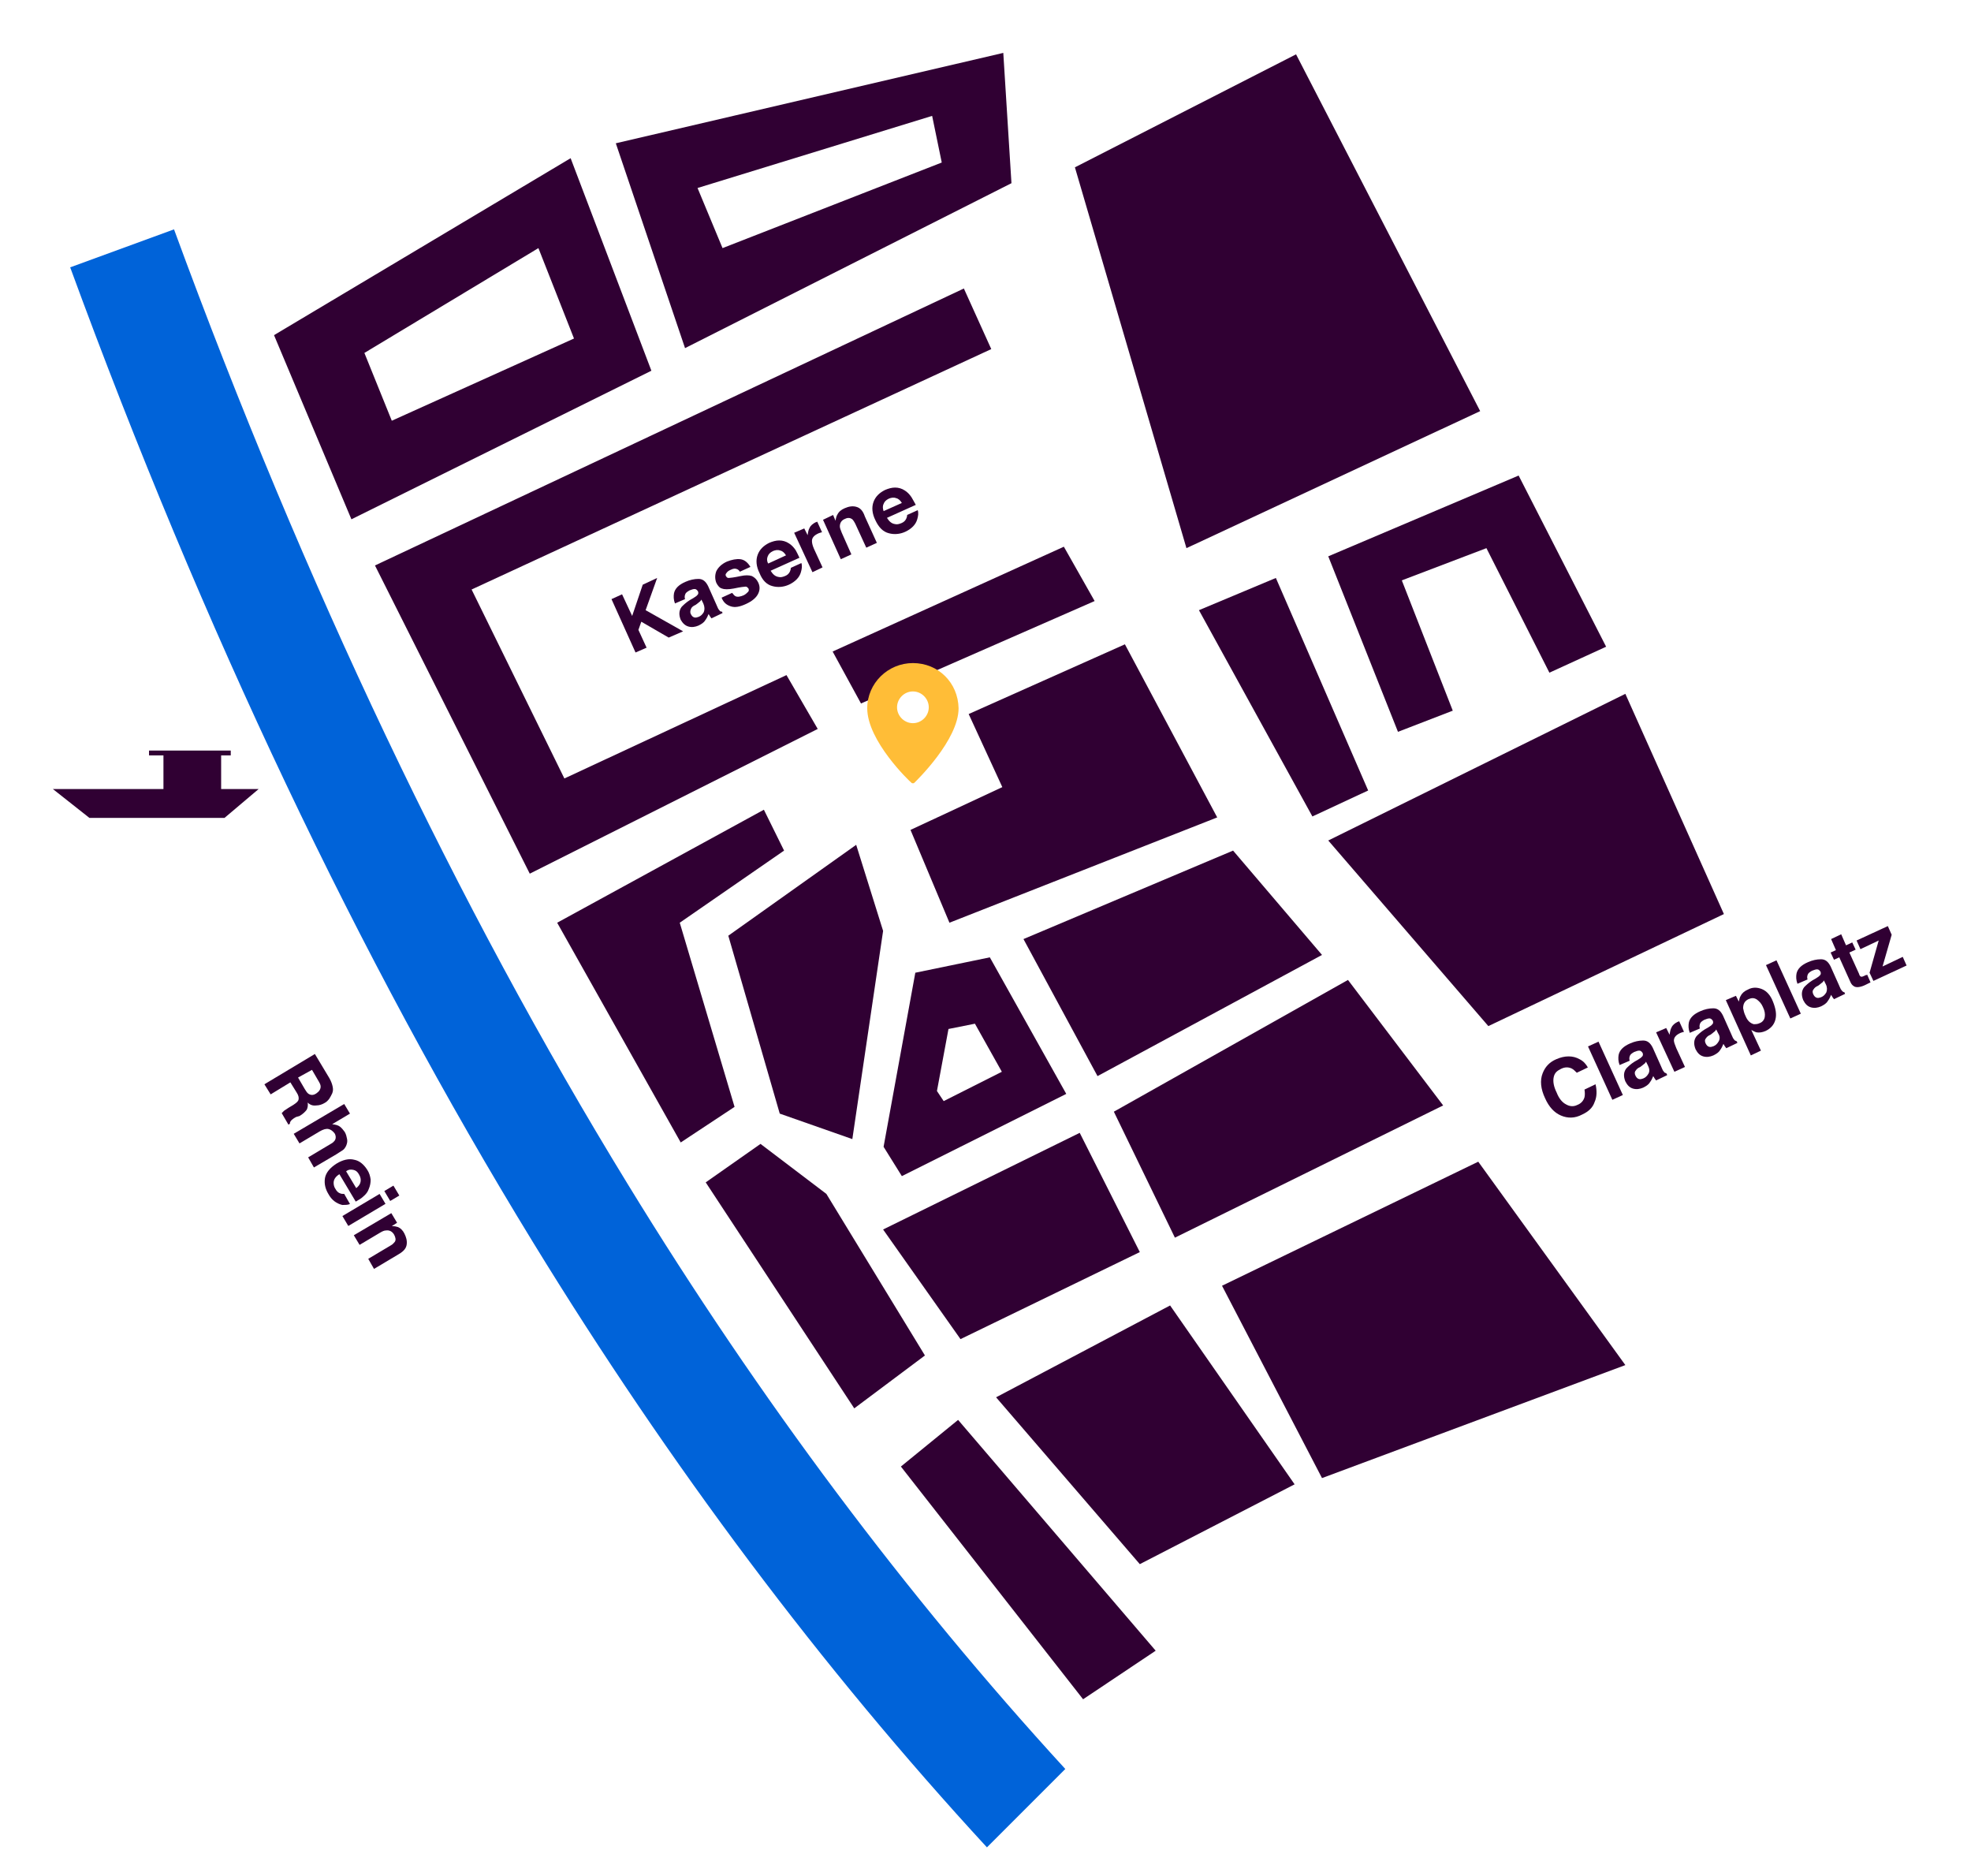
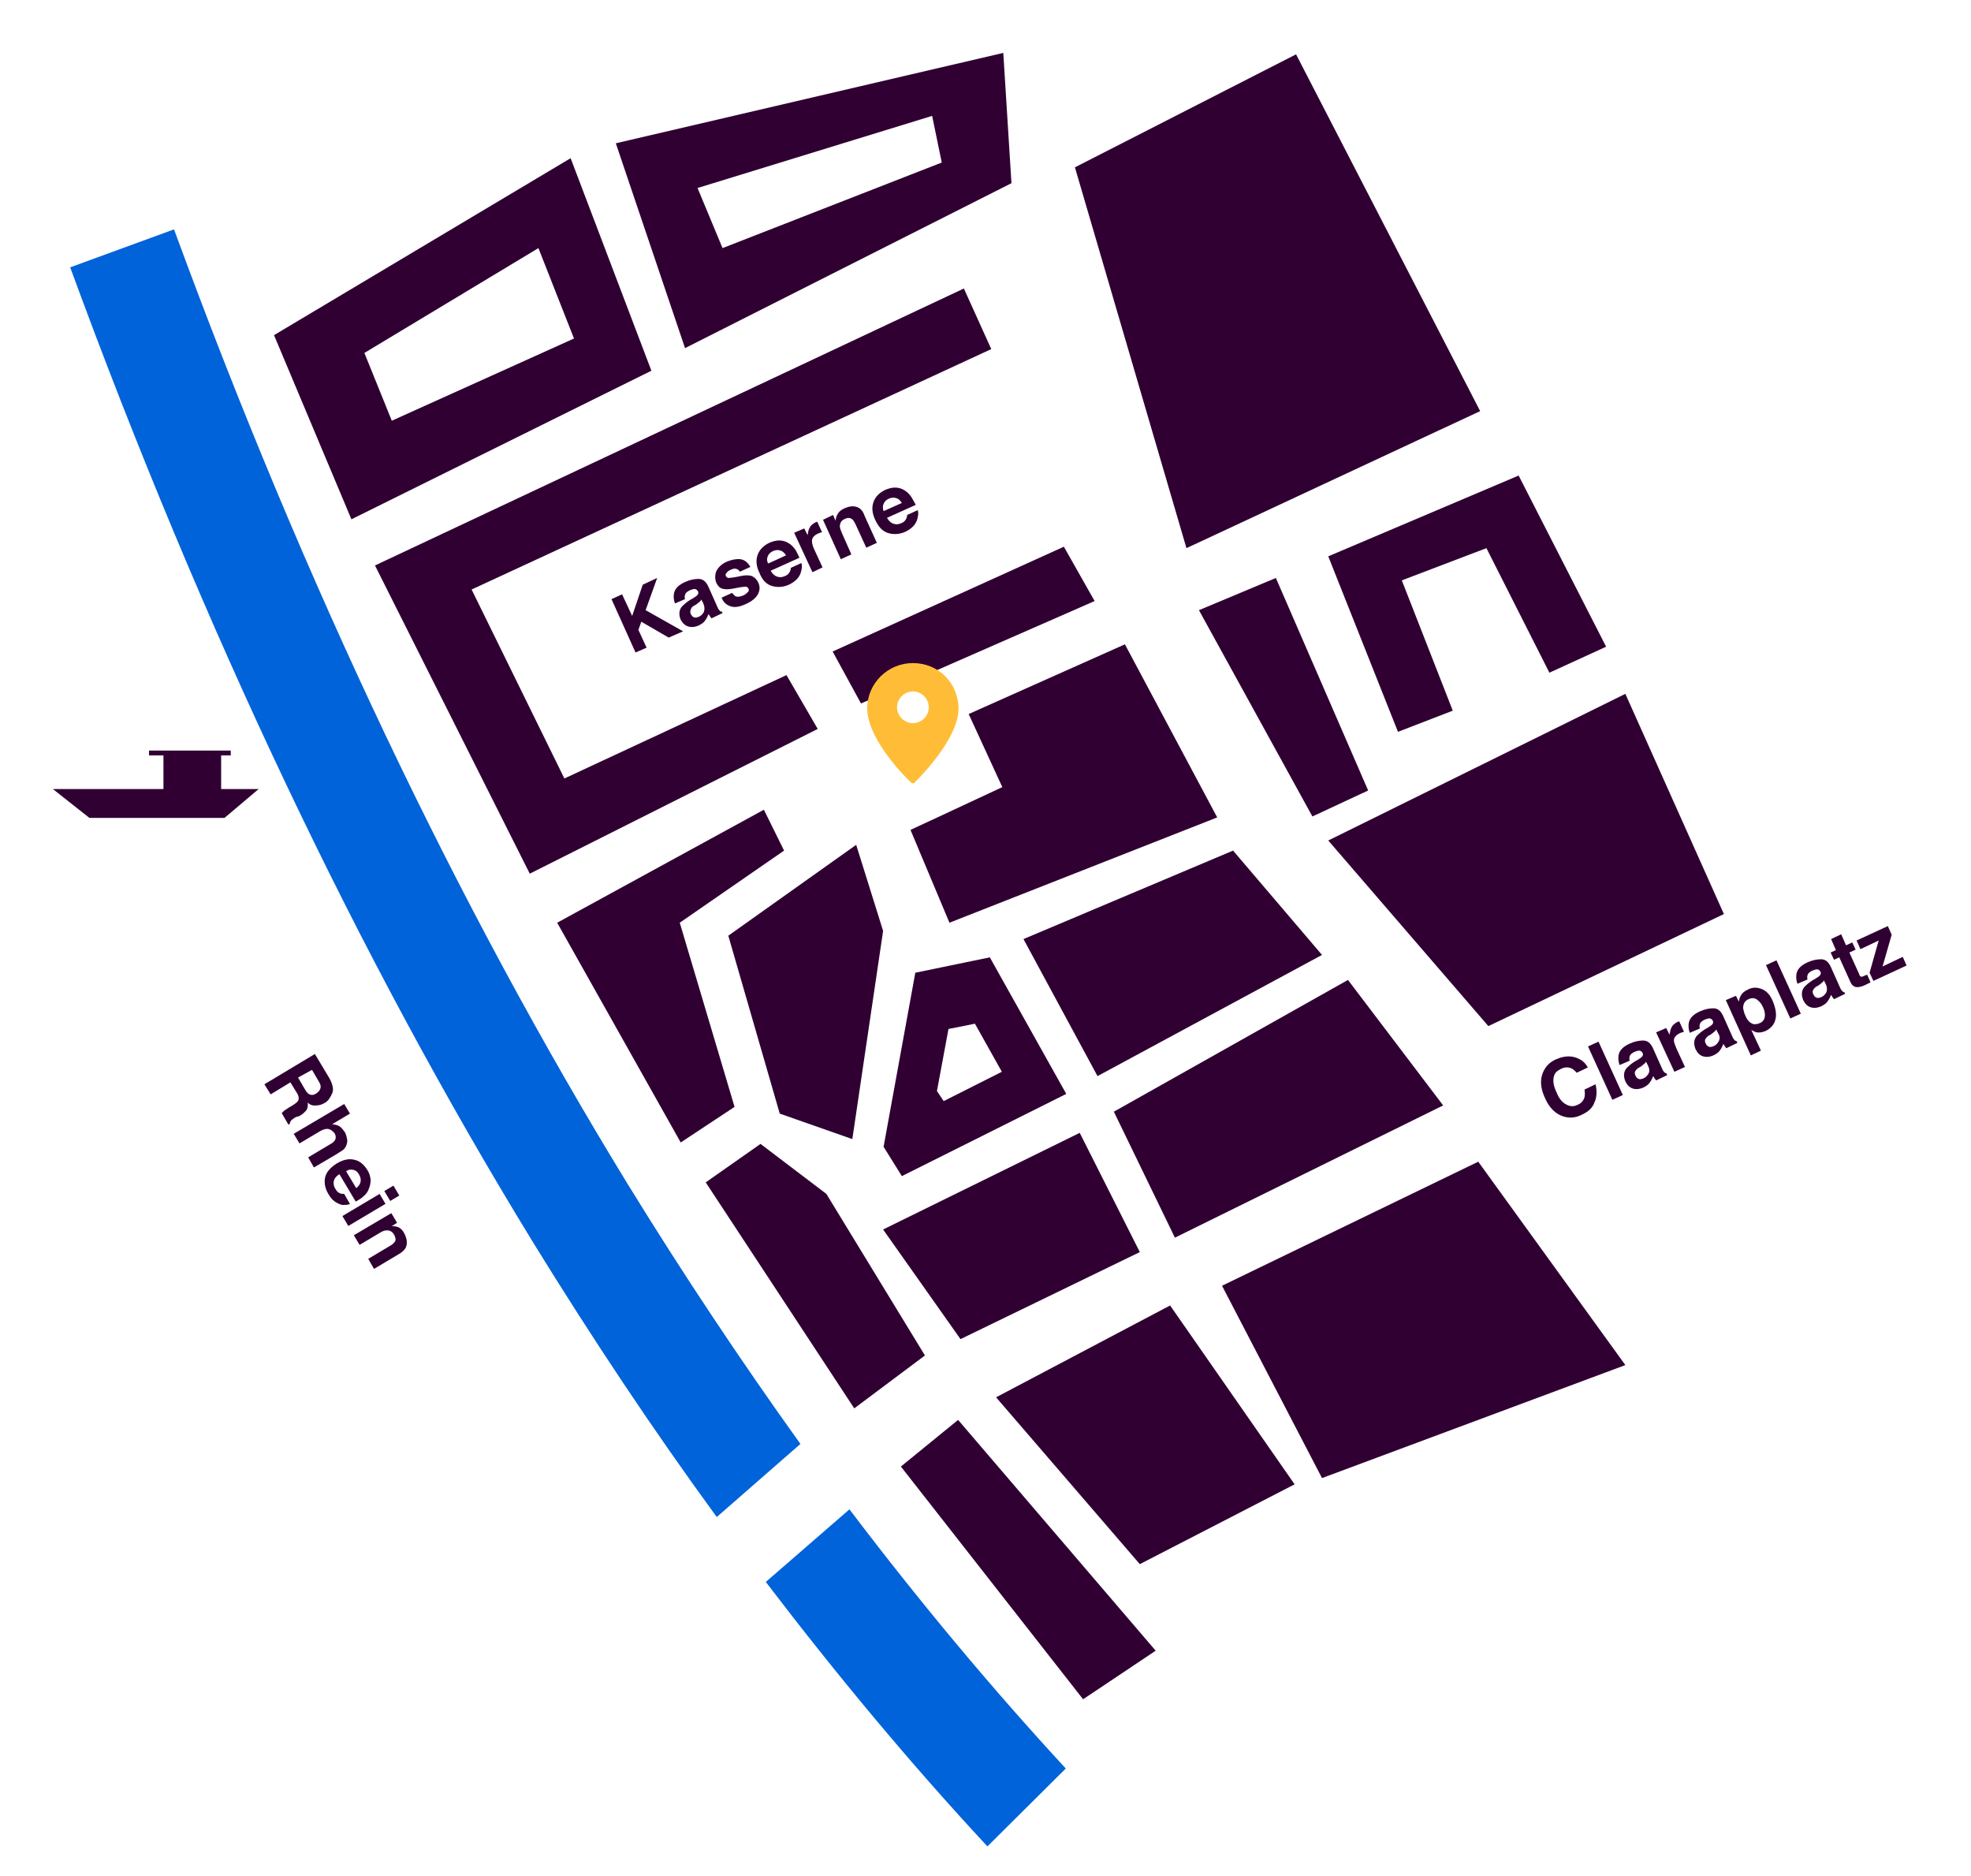
<svg xmlns="http://www.w3.org/2000/svg" class="map-image" version="1.1" x="0px" y="0px" viewBox="0 0 410 390" enable-background="new 0 0 410 390" xml:space="preserve" width="410" height="390">
  <g id="Layer_1">
-     <polygon fill="#300033" points="139.1,132.6 142.1,131.3 134.3,126.9 136.7,120.2 133.7,121.6 131.5,128.1 129.4,123.6   127.2,124.6 132.2,135.7 134.5,134.7 132.8,131 133.4,129.3  " />
+     <polygon fill="#300033" points="139.1,132.6 142.1,131.3 134.3,126.9 136.7,120.2 133.7,121.6 131.5,128.1 129.4,123.6    127.2,124.6 132.2,135.7 134.5,134.7 132.8,131 133.4,129.3  " />
    <path fill="#300033" d="M143.2,130.3c0.7,0.2,1.4,0.1,2.1-0.2c0.6-0.3,1.1-0.6,1.4-1.1c0.3-0.4,0.5-0.8,0.7-1.3   c0.1,0.2,0.2,0.3,0.3,0.5c0.1,0.1,0.2,0.3,0.3,0.4l2.3-1.1l-0.1-0.3c-0.2,0-0.3,0-0.4-0.1c-0.1-0.1-0.2-0.2-0.4-0.5   c-0.2-0.4-0.3-0.7-0.4-0.9l-1.7-3.8c-0.5-1-1.1-1.5-2-1.5c-0.9,0-1.8,0.2-2.7,0.6c-1.4,0.6-2.2,1.4-2.4,2.4   c-0.1,0.6-0.1,1.3,0.2,2.1l2.1-0.9c-0.1-0.3-0.1-0.6,0-0.9c0.1-0.4,0.4-0.6,0.9-0.9c0.5-0.2,0.8-0.3,1.1-0.3c0.3,0,0.5,0.2,0.7,0.5   c0.1,0.3,0.1,0.6-0.2,0.8c-0.1,0.2-0.4,0.3-0.8,0.6l-0.7,0.4c-0.8,0.5-1.3,1-1.7,1.4c-0.6,0.8-0.6,1.7-0.2,2.7   C142,129.6,142.5,130.1,143.2,130.3z M143.8,126.5c0.1-0.2,0.4-0.5,0.9-0.7l0.4-0.3c0.2-0.2,0.4-0.3,0.5-0.4   c0.1-0.1,0.2-0.2,0.3-0.4l0.4,0.8c0.3,0.7,0.3,1.3,0.1,1.8c-0.3,0.5-0.6,0.8-1.1,1c-0.3,0.1-0.6,0.2-0.9,0.1   c-0.3-0.1-0.5-0.3-0.7-0.7C143.5,127.3,143.6,126.9,143.8,126.5z" />
    <path fill="#300033" d="M152,126.1c0.9,0.3,1.9,0.1,3.2-0.5c1.3-0.6,2.1-1.3,2.5-2.1c0.4-0.8,0.4-1.6,0-2.4c-0.3-0.6-0.7-1-1.3-1.3   c-0.6-0.2-1.4-0.2-2.3,0c-1.4,0.3-2.3,0.4-2.5,0.4c-0.3,0-0.4-0.1-0.6-0.4c-0.1-0.2-0.1-0.4,0.1-0.6c0.1-0.2,0.4-0.5,0.9-0.7   c0.6-0.3,1-0.3,1.4-0.1c0.2,0.1,0.4,0.3,0.5,0.5l2.2-1c-0.6-1-1.3-1.5-2.1-1.6c-0.8-0.1-1.8,0.1-2.8,0.5c-1.1,0.5-1.8,1.2-2.2,2   c-0.3,0.8-0.3,1.6,0,2.4c0.3,0.6,0.7,1.1,1.2,1.2c0.5,0.2,1.3,0.2,2.4,0c1.4-0.3,2.3-0.4,2.5-0.4c0.3,0,0.4,0.2,0.6,0.4   c0.1,0.3,0.1,0.5-0.1,0.7s-0.5,0.5-0.9,0.7c-0.7,0.3-1.3,0.4-1.7,0.2c-0.2-0.1-0.4-0.3-0.7-0.7l-2.2,1   C150.5,125.3,151.1,125.8,152,126.1z" />
    <path fill="#300033" d="M160.7,121.9c1.1,0.3,2.3,0.2,3.4-0.3c1.3-0.6,2.2-1.5,2.5-2.6c0.2-0.7,0.3-1.3,0.1-1.9l-2.2,1   c0,0.3-0.1,0.6-0.2,0.8c-0.2,0.4-0.5,0.7-1,0.9c-0.5,0.2-0.9,0.3-1.3,0.2c-0.7-0.1-1.2-0.5-1.7-1.3l6-2.7c-0.3-0.7-0.6-1.2-0.8-1.6   c-0.4-0.6-0.9-1.1-1.4-1.4c-0.6-0.4-1.3-0.6-2-0.6c-0.7,0-1.4,0.2-2.1,0.5c-1.2,0.6-2,1.4-2.4,2.5c-0.4,1.1-0.3,2.4,0.4,3.8   C158.6,120.7,159.5,121.6,160.7,121.9z M159.7,115.7c0.2-0.5,0.5-0.8,1.1-1.1c0.5-0.2,1-0.3,1.5-0.1c0.5,0.1,0.9,0.5,1.2,1   l-3.7,1.7C159.5,116.7,159.5,116.2,159.7,115.7z" />
    <path fill="#300033" d="M171.1,118l-1.8-3.9c-0.3-0.7-0.4-1.2-0.4-1.6c0-0.7,0.5-1.2,1.4-1.6c0.1,0,0.2-0.1,0.3-0.1   c0.1,0,0.2-0.1,0.4-0.1l-1-2.2c-0.1,0-0.2,0.1-0.2,0.1c0,0-0.1,0-0.1,0c-0.6,0.3-1.1,0.7-1.3,1.2c-0.2,0.3-0.3,0.8-0.4,1.5   l-0.7-1.4l-2.1,0.9l3.8,8.2L171.1,118z" />
    <path fill="#300033" d="M178.1,105.4c-0.7-0.2-1.5-0.1-2.4,0.3c-0.7,0.3-1.2,0.7-1.5,1.3c-0.2,0.3-0.3,0.7-0.4,1.3l-0.5-1.2l-2.1,1   l3.7,8.2l2.2-1l-2-4.5c-0.2-0.5-0.4-1-0.4-1.3c0-0.7,0.3-1.3,1.1-1.6c0.6-0.3,1.1-0.2,1.5,0.1c0.2,0.2,0.4,0.5,0.6,0.9l2.3,5l2.2-1   l-2.5-5.5C179.5,106.2,178.9,105.6,178.1,105.4z" />
    <path fill="#300033" d="M189.6,103.4c-0.4-0.6-0.9-1.1-1.4-1.4c-0.6-0.4-1.3-0.6-2-0.6c-0.7,0-1.4,0.2-2.1,0.5   c-1.2,0.6-2,1.4-2.4,2.5c-0.4,1.1-0.3,2.4,0.4,3.8c0.7,1.5,1.6,2.4,2.8,2.7c1.1,0.3,2.3,0.2,3.4-0.3c1.3-0.6,2.2-1.5,2.5-2.6   c0.2-0.7,0.3-1.3,0.1-1.9l-2.2,1c0,0.3-0.1,0.6-0.2,0.8c-0.2,0.4-0.5,0.7-1,0.9c-0.5,0.2-0.9,0.3-1.3,0.2c-0.7-0.1-1.2-0.5-1.7-1.3   l6-2.7C190.1,104.3,189.8,103.7,189.6,103.4z M183.8,106.3c-0.2-0.6-0.2-1.1,0-1.5c0.2-0.5,0.5-0.8,1.1-1.1c0.5-0.2,1-0.3,1.5-0.1   c0.5,0.1,0.9,0.5,1.2,1L183.8,106.3z" />
    <path fill="#300033" d="M324.7,222.3c0.8-0.4,1.5-0.4,2.2-0.1c0.4,0.2,0.7,0.5,1.1,0.9l2.3-1.1c-0.4-0.7-0.9-1.3-1.7-1.7   c-1.4-0.8-3.1-0.8-4.9,0c-1.4,0.6-2.3,1.6-2.8,2.9c-0.6,1.5-0.4,3.3,0.5,5.2c0.8,1.8,1.9,3,3.3,3.6c1.4,0.6,2.9,0.6,4.4-0.2   c1.3-0.6,2.2-1.4,2.6-2.6c0.5-1.1,0.5-2.4,0.2-3.7l-2.3,1.1c0.1,0.6,0.1,1.2,0,1.6c-0.2,0.7-0.7,1.3-1.5,1.6   c-0.8,0.4-1.6,0.3-2.3-0.1c-0.8-0.4-1.5-1.2-2-2.5c-0.6-1.2-0.8-2.3-0.6-3.2S323.9,222.7,324.7,222.3z" />
    <rect x="327.9" y="221.5" transform="matrix(0.4151 0.9098 -0.9098 0.4151 397.9235 -173.6353)" fill="#300033" width="12.2" height="2.4" />
    <path fill="#300033" d="M346.3,223.1c-0.1-0.1-0.2-0.2-0.4-0.5c-0.2-0.4-0.3-0.7-0.4-0.9l-1.7-3.8c-0.5-1-1.1-1.5-2-1.5   c-0.9,0-1.8,0.2-2.7,0.6c-1.4,0.6-2.2,1.4-2.4,2.4c-0.1,0.6-0.1,1.3,0.2,2.1l2.1-0.9c-0.1-0.3-0.1-0.6,0-0.9   c0.1-0.4,0.4-0.6,0.9-0.9c0.5-0.2,0.8-0.3,1.1-0.3c0.3,0,0.5,0.2,0.7,0.5c0.1,0.3,0.1,0.6-0.2,0.8c-0.1,0.2-0.4,0.3-0.8,0.6   l-0.7,0.4c-0.8,0.5-1.3,1-1.7,1.4c-0.6,0.8-0.6,1.7-0.2,2.7c0.4,0.8,0.9,1.3,1.6,1.5c0.7,0.2,1.4,0.1,2.1-0.2   c0.6-0.3,1.1-0.6,1.4-1.1c0.3-0.4,0.5-0.8,0.7-1.3c0.1,0.2,0.2,0.3,0.3,0.5c0.1,0.1,0.2,0.3,0.3,0.4l2.3-1.1l-0.1-0.3   C346.6,223.2,346.4,223.1,346.3,223.1z M342.9,223.3c-0.3,0.5-0.6,0.8-1.1,1c-0.3,0.1-0.6,0.2-0.9,0.1c-0.3-0.1-0.5-0.3-0.7-0.7   c-0.2-0.4-0.2-0.8,0.1-1.1c0.1-0.2,0.4-0.5,0.9-0.7l0.4-0.3c0.2-0.2,0.4-0.3,0.5-0.4c0.1-0.1,0.2-0.2,0.3-0.4l0.4,0.8   C343.1,222.2,343.2,222.8,342.9,223.3z" />
    <path fill="#300033" d="M348.2,216.4c0-0.7,0.5-1.2,1.4-1.6c0.1,0,0.2-0.1,0.3-0.1c0.1,0,0.2-0.1,0.4-0.1l-1-2.2   c-0.1,0-0.2,0.1-0.2,0.1s-0.1,0-0.1,0c-0.6,0.3-1.1,0.7-1.3,1.2c-0.2,0.3-0.3,0.8-0.4,1.5l-0.7-1.4l-2.1,0.9l3.8,8.2l2.2-1   l-1.8-3.9C348.4,217.3,348.2,216.7,348.2,216.4z" />
    <path fill="#300033" d="M360.9,216.4c-0.1-0.1-0.2-0.2-0.4-0.5c-0.2-0.4-0.3-0.7-0.4-0.9l-1.7-3.8c-0.5-1-1.1-1.5-2-1.5   c-0.9,0-1.8,0.2-2.7,0.6c-1.4,0.6-2.2,1.4-2.4,2.4c-0.1,0.6-0.1,1.3,0.2,2.1l2.1-0.9c-0.1-0.3-0.1-0.6,0-0.9   c0.1-0.4,0.4-0.6,0.9-0.9c0.5-0.2,0.8-0.3,1.1-0.3c0.3,0,0.5,0.2,0.7,0.5c0.1,0.3,0.1,0.6-0.2,0.8c-0.1,0.2-0.4,0.3-0.8,0.6   l-0.7,0.4c-0.8,0.5-1.3,1-1.7,1.4c-0.6,0.8-0.6,1.7-0.2,2.7c0.4,0.8,0.9,1.3,1.6,1.5c0.7,0.2,1.4,0.1,2.1-0.2   c0.6-0.3,1.1-0.6,1.4-1.1c0.3-0.4,0.5-0.8,0.7-1.3c0.1,0.2,0.2,0.3,0.3,0.5c0.1,0.1,0.2,0.3,0.3,0.4l2.3-1.1l-0.1-0.3   C361.2,216.5,361.1,216.5,360.9,216.4z M357.5,216.6c-0.3,0.5-0.6,0.8-1.1,1c-0.3,0.1-0.6,0.2-0.9,0.1c-0.3-0.1-0.5-0.3-0.7-0.7   c-0.2-0.4-0.2-0.8,0.1-1.1c0.1-0.2,0.4-0.5,0.9-0.7l0.4-0.3c0.2-0.2,0.4-0.3,0.5-0.4c0.1-0.1,0.2-0.2,0.3-0.4l0.4,0.8   C357.8,215.5,357.8,216.1,357.5,216.6z" />
    <path fill="#300033" d="M366.5,205.7c-1-0.4-2-0.4-2.9,0.1c-0.7,0.3-1.2,0.7-1.5,1.3c-0.2,0.3-0.3,0.7-0.4,1.2l-0.6-1.2l-2.1,0.9   l5.2,11.5l2.1-1l-2-4.3c0.4,0.2,0.7,0.4,1.1,0.5c0.6,0.1,1.2,0,1.9-0.3c1-0.5,1.7-1.2,2-2.3c0.3-1.1,0.1-2.3-0.5-3.8   C368.3,207,367.5,206.1,366.5,205.7z M367.1,211.5c-0.1,0.6-0.5,1.1-1.1,1.3c-0.4,0.2-0.8,0.2-1.2,0.2c-0.7-0.2-1.3-0.7-1.7-1.7   c-0.3-0.6-0.4-1.1-0.5-1.6c0-0.9,0.3-1.5,1.1-1.9c0.7-0.3,1.2-0.3,1.8,0.1c0.5,0.4,0.9,0.8,1.2,1.5   C367.1,210.2,367.2,210.9,367.1,211.5z" />
    <rect x="364.9" y="204.6" transform="matrix(-0.415 -0.9098 0.9098 -0.415 337.7043 628.7076)" fill="#300033" width="12.2" height="2.4" />
    <path fill="#300033" d="M383.3,206.2c-0.1-0.1-0.2-0.2-0.4-0.5c-0.2-0.4-0.3-0.7-0.4-0.9l-1.7-3.8c-0.5-1-1.1-1.5-2-1.5   c-0.9,0-1.8,0.2-2.7,0.6c-1.4,0.6-2.2,1.4-2.4,2.4c-0.1,0.6-0.1,1.3,0.2,2.1l2.1-0.9c-0.1-0.3-0.1-0.6,0-0.9   c0.1-0.4,0.4-0.6,0.9-0.9c0.5-0.2,0.8-0.3,1.1-0.3c0.3,0,0.5,0.2,0.7,0.5c0.1,0.3,0.1,0.6-0.2,0.8c-0.1,0.2-0.4,0.3-0.8,0.6   l-0.7,0.4c-0.8,0.5-1.3,1-1.7,1.4c-0.6,0.8-0.6,1.7-0.2,2.7c0.4,0.8,0.9,1.3,1.6,1.5c0.7,0.2,1.4,0.1,2.1-0.2   c0.6-0.3,1.1-0.6,1.4-1.1c0.3-0.4,0.5-0.8,0.7-1.3c0.1,0.2,0.2,0.3,0.3,0.5c0.1,0.1,0.2,0.3,0.3,0.4l2.3-1.1l-0.1-0.3   C383.5,206.3,383.4,206.3,383.3,206.2z M379.9,206.4c-0.3,0.5-0.6,0.8-1.1,1c-0.3,0.1-0.6,0.2-0.9,0.1c-0.3-0.1-0.5-0.3-0.7-0.7   c-0.2-0.4-0.2-0.8,0.1-1.1c0.1-0.2,0.4-0.5,0.9-0.7l0.4-0.3c0.2-0.2,0.4-0.3,0.5-0.4c0.1-0.1,0.2-0.2,0.3-0.4l0.4,0.8   C380.1,205.3,380.1,205.9,379.9,206.4z" />
    <path fill="#300033" d="M388.1,202.8c-0.1,0-0.1,0.1-0.2,0.1c-0.4,0.2-0.7,0.3-0.8,0.2c-0.1,0-0.3-0.2-0.4-0.6l-2-4.4l1.3-0.6   l-0.7-1.5l-1.3,0.6l-1-2.3l-2.1,1l1,2.3l-1.1,0.5l0.7,1.5l1.1-0.5l2.3,5.1c0.2,0.5,0.5,0.8,0.9,1c0.5,0.2,1.3,0.1,2.3-0.4l1-0.5   l-0.7-1.6C388.3,202.8,388.2,202.8,388.1,202.8z" />
-     <polygon fill="#300033" points="395.8,199 391.6,201 393.5,194.4 392.7,192.6 386.2,195.6 387,197.4 390.8,195.6 388.9,202.3   389.7,204 396.6,200.8  " />
+     <polygon fill="#300033" points="395.8,199 391.6,201 393.5,194.4 392.7,192.6 386.2,195.6 387,197.4 390.8,195.6 388.9,202.3    389.7,204 396.6,200.8  " />
    <path fill="#300033" d="M62.3,232.1c0.7-0.4,1.2-0.9,1.5-1.3c0.2-0.4,0.3-0.9,0.2-1.5c0.5,0.5,1.1,0.7,1.8,0.6   c0.6,0,1.2-0.2,1.7-0.5c0.4-0.2,0.7-0.5,1-0.9c0.2-0.3,0.4-0.7,0.6-1.1c0.2-0.5,0.2-0.9,0.1-1.4s-0.3-1.1-0.7-1.8l-3-5L55,225.5   l1.3,2.1l4.1-2.5l1.3,2.1c0.4,0.6,0.5,1.1,0.4,1.5c-0.1,0.4-0.5,0.7-1.1,1.1l-1,0.6c-0.3,0.2-0.6,0.4-0.9,0.6   c-0.1,0.1-0.3,0.3-0.5,0.5l1.4,2.4l0.3-0.2c0-0.3,0.1-0.5,0.4-0.8c0.1-0.1,0.5-0.4,0.9-0.6L62.3,232.1z M64.9,222.5l1.4,2.4   c0.3,0.5,0.4,0.8,0.4,1.1c0,0.5-0.3,1-0.9,1.4c-0.6,0.4-1.1,0.4-1.6,0.1c-0.3-0.2-0.5-0.5-0.8-1l-1.4-2.4L64.9,222.5z" />
    <path fill="#300033" d="M71.3,239.2c0.3-0.2,0.5-0.5,0.7-0.9c0.2-0.5,0.3-0.9,0.2-1.4c-0.1-0.5-0.2-1-0.5-1.5   c-0.3-0.4-0.6-0.8-1-1.1c-0.4-0.3-0.9-0.4-1.6-0.5l3.7-2.2l-1.2-2l-10.5,6.2l1.2,2l4.2-2.5c0.7-0.4,1.3-0.6,1.8-0.5   c0.5,0.1,0.9,0.4,1.3,0.9c0.3,0.5,0.3,1,0.1,1.4c-0.2,0.3-0.5,0.6-0.9,0.8l-4.7,2.8l1.2,2.1l4.6-2.7   C70.5,239.7,71,239.4,71.3,239.2z" />
    <path fill="#300033" d="M72.8,250.4l-1.2-2.1c-0.3,0-0.6,0-0.8-0.1c-0.4-0.1-0.8-0.5-1-0.9c-0.3-0.4-0.4-0.9-0.4-1.3   c0-0.7,0.4-1.3,1.2-1.8l3.4,5.7c0.7-0.4,1.2-0.7,1.5-1c0.6-0.5,1-1,1.2-1.6c0.3-0.7,0.4-1.3,0.4-2c-0.1-0.7-0.3-1.4-0.7-2   c-0.7-1.1-1.6-1.9-2.7-2.1c-1.1-0.3-2.4,0-3.7,0.8c-1.4,0.9-2.2,1.9-2.4,3c-0.2,1.2,0.1,2.3,0.7,3.3c0.7,1.3,1.7,2,2.9,2.3   C71.7,250.6,72.4,250.6,72.8,250.4z M73.5,243.3c0.5,0.1,0.9,0.4,1.2,1c0.3,0.5,0.4,1,0.3,1.5c-0.1,0.5-0.4,0.9-0.9,1.3l-2.1-3.5   C72.5,243.2,73,243.2,73.5,243.3z" />
    <rect x="80.3" y="247.1" transform="matrix(0.5111 0.8595 -0.8595 0.5111 253.1785 51.2673)" fill="#300033" width="2.4" height="2.2" />
    <rect x="71.2" y="250.4" transform="matrix(0.8596 -0.511 0.511 0.8596 -117.9319 74.0414)" fill="#300033" width="9" height="2.4" />
    <path fill="#300033" d="M82.8,255.2c-0.3-0.1-0.7-0.2-1.3-0.2l1.1-0.7l-1.2-2l-7.8,4.6l1.2,2l4.2-2.5c0.5-0.3,0.9-0.5,1.3-0.5   c0.7-0.1,1.3,0.2,1.7,0.9c0.3,0.6,0.4,1.1,0.1,1.5c-0.2,0.2-0.4,0.5-0.8,0.7l-4.7,2.8l1.2,2.1l5.2-3.1c1-0.6,1.5-1.2,1.6-2   c0.1-0.8-0.1-1.5-0.5-2.3C83.8,255.9,83.3,255.4,82.8,255.2z" />
    <polygon fill="#300033" points="197.5,191.9 253.2,170 234,134 201.5,148.5 208.5,163.7 189.4,172.6  " />
    <polygon fill="#300033" points="212.9,195.3 228.3,223.8 275,198.6 256.5,176.9  " />
    <polygon fill="#300033" points="300.2,229.9 280.4,203.8 231.7,231.2 244.4,257.4  " />
    <polygon fill="#300033" points="237.1,260.4 224.6,235.6 183.7,255.7 199.8,278.5  " />
    <path fill="#300033" d="M187.6,244.6l34.2-17.1l-15.9-28.4l-15.5,3.2l-6.6,36.2L187.6,244.6z M197.3,214l5.5-1.1l5.6,10l-12.1,6.1   l-1.4-2.1L197.3,214z" />
    <polygon fill="#300033" points="151.5,194.6 162.2,231.6 177.3,236.9 183.7,193.6 178.1,175.7  " />
    <polygon fill="#300033" points="179.1,146.3 227.7,125 221.3,113.7 173.2,135.5  " />
    <polygon fill="#300033" points="163.6,140.4 117.4,161.9 98.1,122.6 206.2,72.6 200.5,60 78,117.6 110.2,181.7 170.1,151.6  " />
    <polygon fill="#300033" points="141.4,191.9 163.1,176.9 158.9,168.4 115.9,191.9 141.6,237.6 152.8,230.2  " />
    <polygon fill="#300033" points="171.9,248.3 158.2,237.9 146.8,245.9 177.7,292.9 192.4,281.9  " />
    <polygon fill="#300033" points="187.4,305 225.3,353.4 240.4,343.3 199.3,295.3  " />
    <polygon fill="#300033" points="207.2,290.6 237.1,325.3 269.3,308.7 243.4,271.5  " />
    <polygon fill="#300033" points="254.2,267.4 275,307.4 338.1,283.9 307.5,241.6  " />
    <polygon fill="#300033" points="265.4,120.2 249.4,126.9 273,169.8 284.6,164.4  " />
    <polygon fill="#300033" points="309.6,213.4 358.6,190.1 338.1,144.3 276.3,174.8  " />
    <polygon fill="#300033" points="307.9,85.5 269.6,11.3 223.6,34.8 246.8,114  " />
-     <polygon fill="#300033" points="290.8,152.2 302.2,147.8 291.6,120.7 309.2,114 322.3,139.9 334.1,134.5 315.9,98.9 276.3,115.7   " />
+     <polygon fill="#300033" points="290.8,152.2 302.2,147.8 291.6,120.7 309.2,114 322.3,139.9 334.1,134.5 315.9,98.9 276.3,115.7     " />
    <path fill="#300033" d="M135.5,77.1l-16.8-44.2L57,69.7L73.1,108L135.5,77.1z M112,51.6l7.4,18.8L81.5,87.5l-5.7-14.1L112,51.6z" />
    <path fill="#300033" d="M210.4,38.1L208.7,11l-80.6,18.8l14.4,42.6L210.4,38.1z M193.9,24.1l2,9.7l-45.6,17.8l-5.2-12.5L193.9,24.1   z" />
-     <polygon fill="#300033" points="46,157.1 48,157.1 48,156.1 46.2,156.1 33.2,156.1 31,156.1 31,157.1 34,157.1 34,164.1 11,164.1   18.6,170.1 46.7,170.1 53.8,164.1 46,164.1  " />
+     <polygon fill="#300033" points="46,157.1 48,157.1 48,156.1 46.2,156.1 33.2,156.1 31,156.1 31,157.1 34,157.1 34,164.1 11,164.1    18.6,170.1 46.7,170.1 53.8,164.1 46,164.1  " />
    <path fill-rule="evenodd" clip-rule="evenodd" fill="#FFBD37" d="M189.9,137.9c-5.2,0-9.5,4.2-9.5,9.4c0,6.8,8.8,15.2,9.2,15.5   c0.1,0.1,0.2,0.1,0.3,0.1c0.1,0,0.2,0,0.3-0.1c0.4-0.4,9.2-8.9,9.2-15.5C199.3,142,195.2,137.9,189.9,137.9z M189.9,150.4   c-1.8,0-3.3-1.5-3.3-3.3s1.5-3.3,3.3-3.3c1.8,0,3.3,1.5,3.3,3.3S191.7,150.4,189.9,150.4z" />
    <g>
-       <path fill="#0063D9" d="M130.6,246.3C95.1,188.4,63.3,121.6,36.2,47.7l-21.6,7.9c27.6,75.3,60,143.6,96.3,202.8    c28.5,46.5,60.1,88.6,94.4,125.8l16.3-16.3C188.6,331.9,158.1,291.2,130.6,246.3z" />
+       <path fill="#0063D9" d="M130.6,246.3C95.1,188.4,63.3,121.6,36.2,47.7l-21.6,7.9c27.6,75.3,60,143.6,96.3,202.8    c12.2,19.8,24.9,38.9,38.2,57.1l17.4-15.2C154.1,283,142.1,265,130.6,246.3z" />
+       <path fill="#0063D9" d="M221.7,367.8c-15.6-16.9-30.6-34.9-45-53.9L159.3,329c14.8,19.4,30.1,37.8,46.1,55L221.7,367.8z" />
    </g>
  </g>
</svg>
